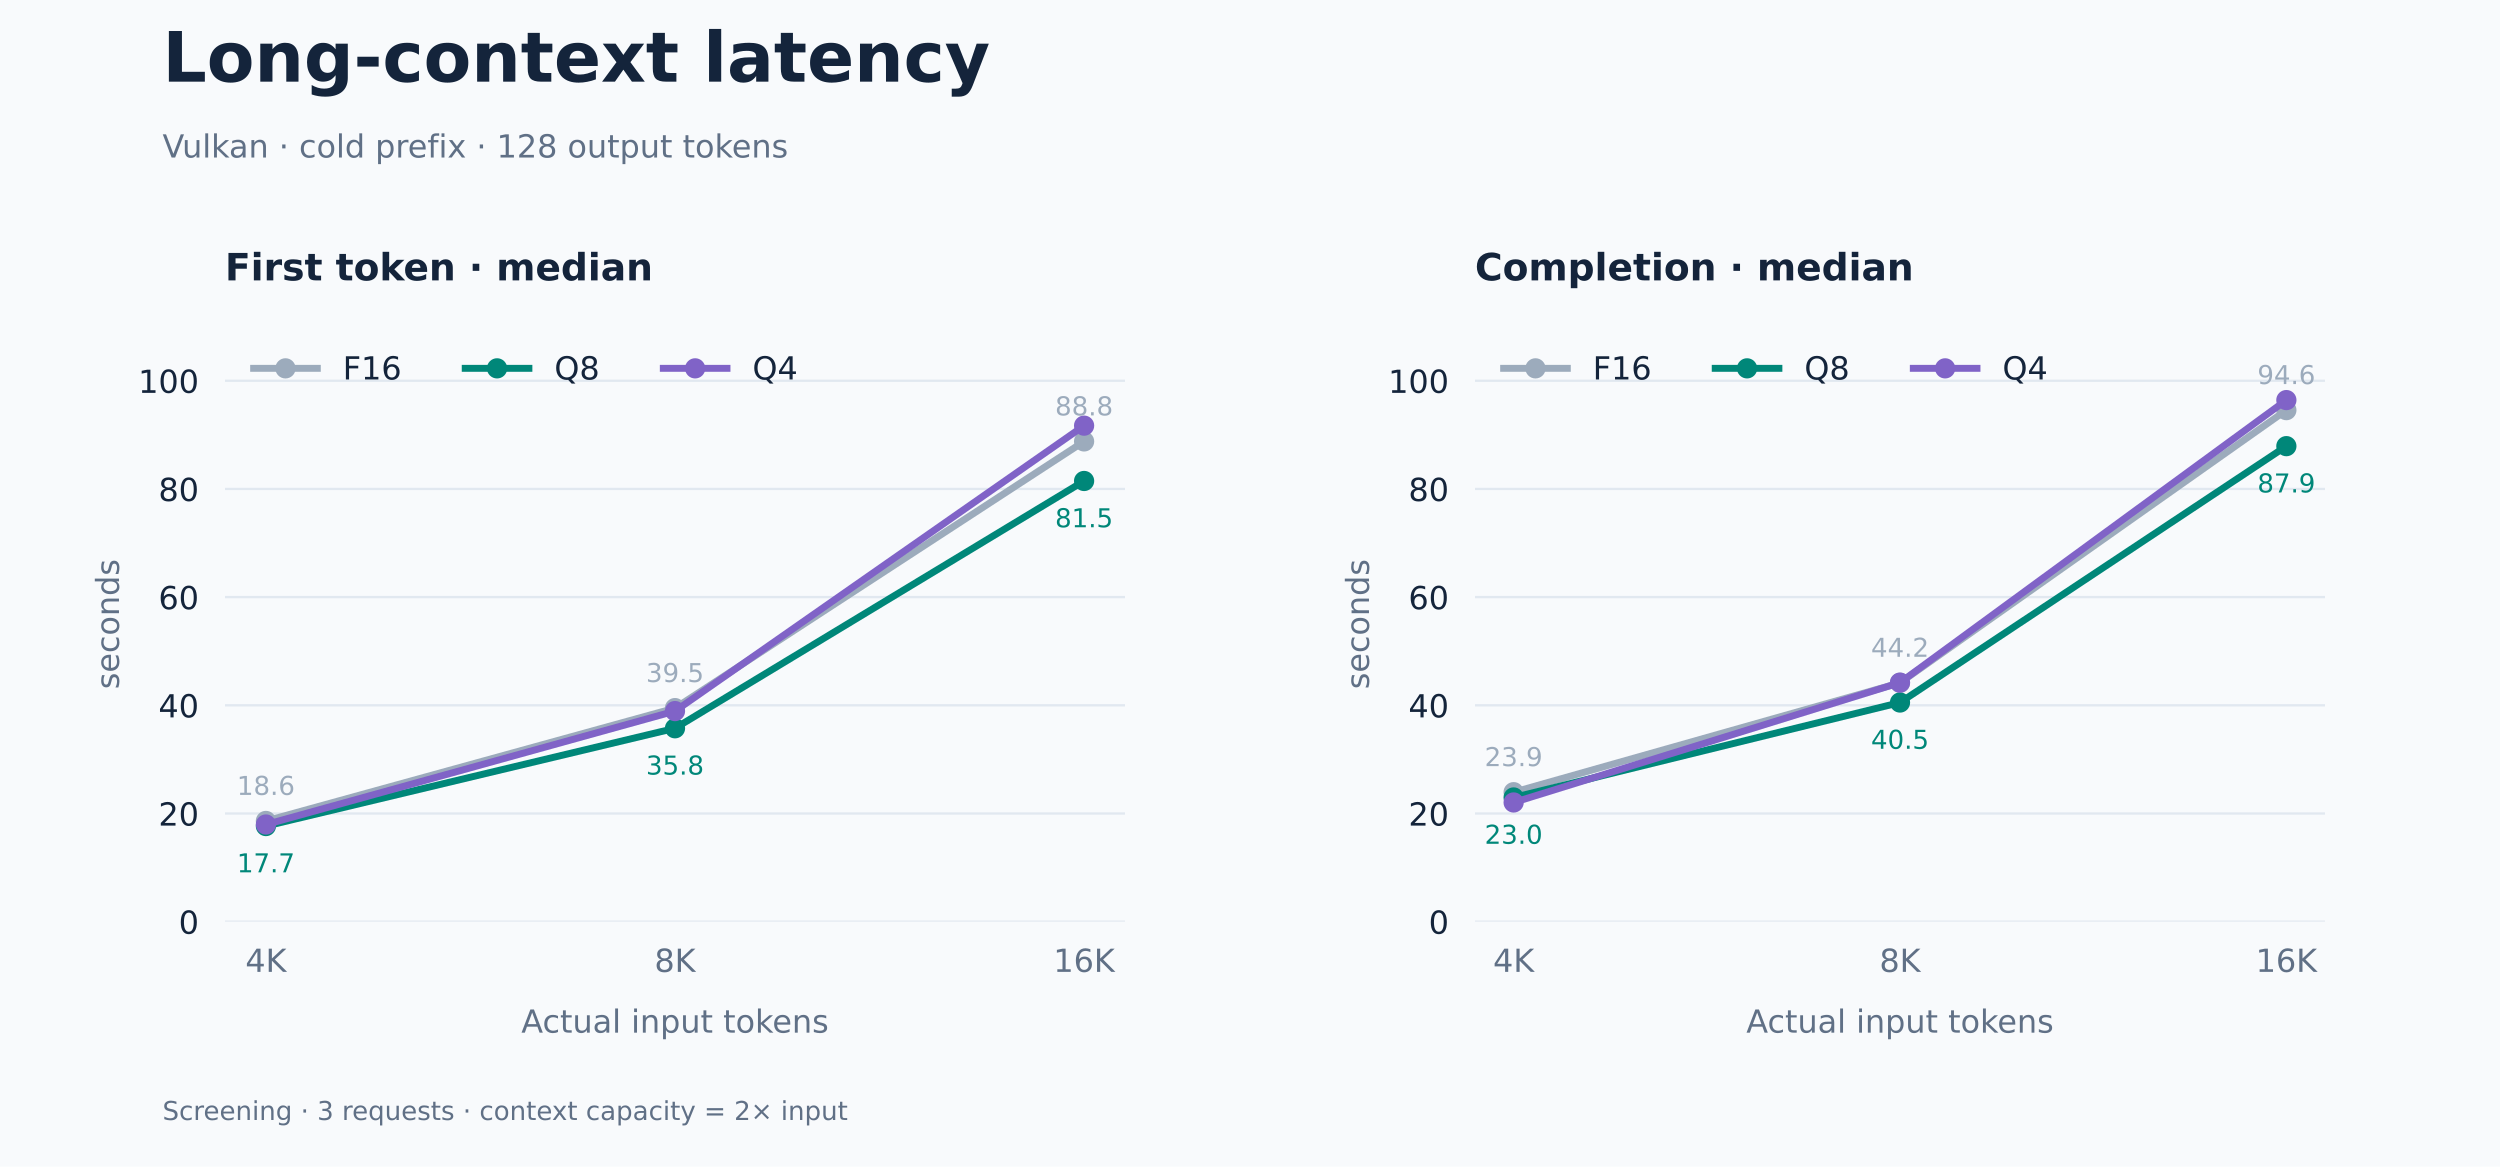
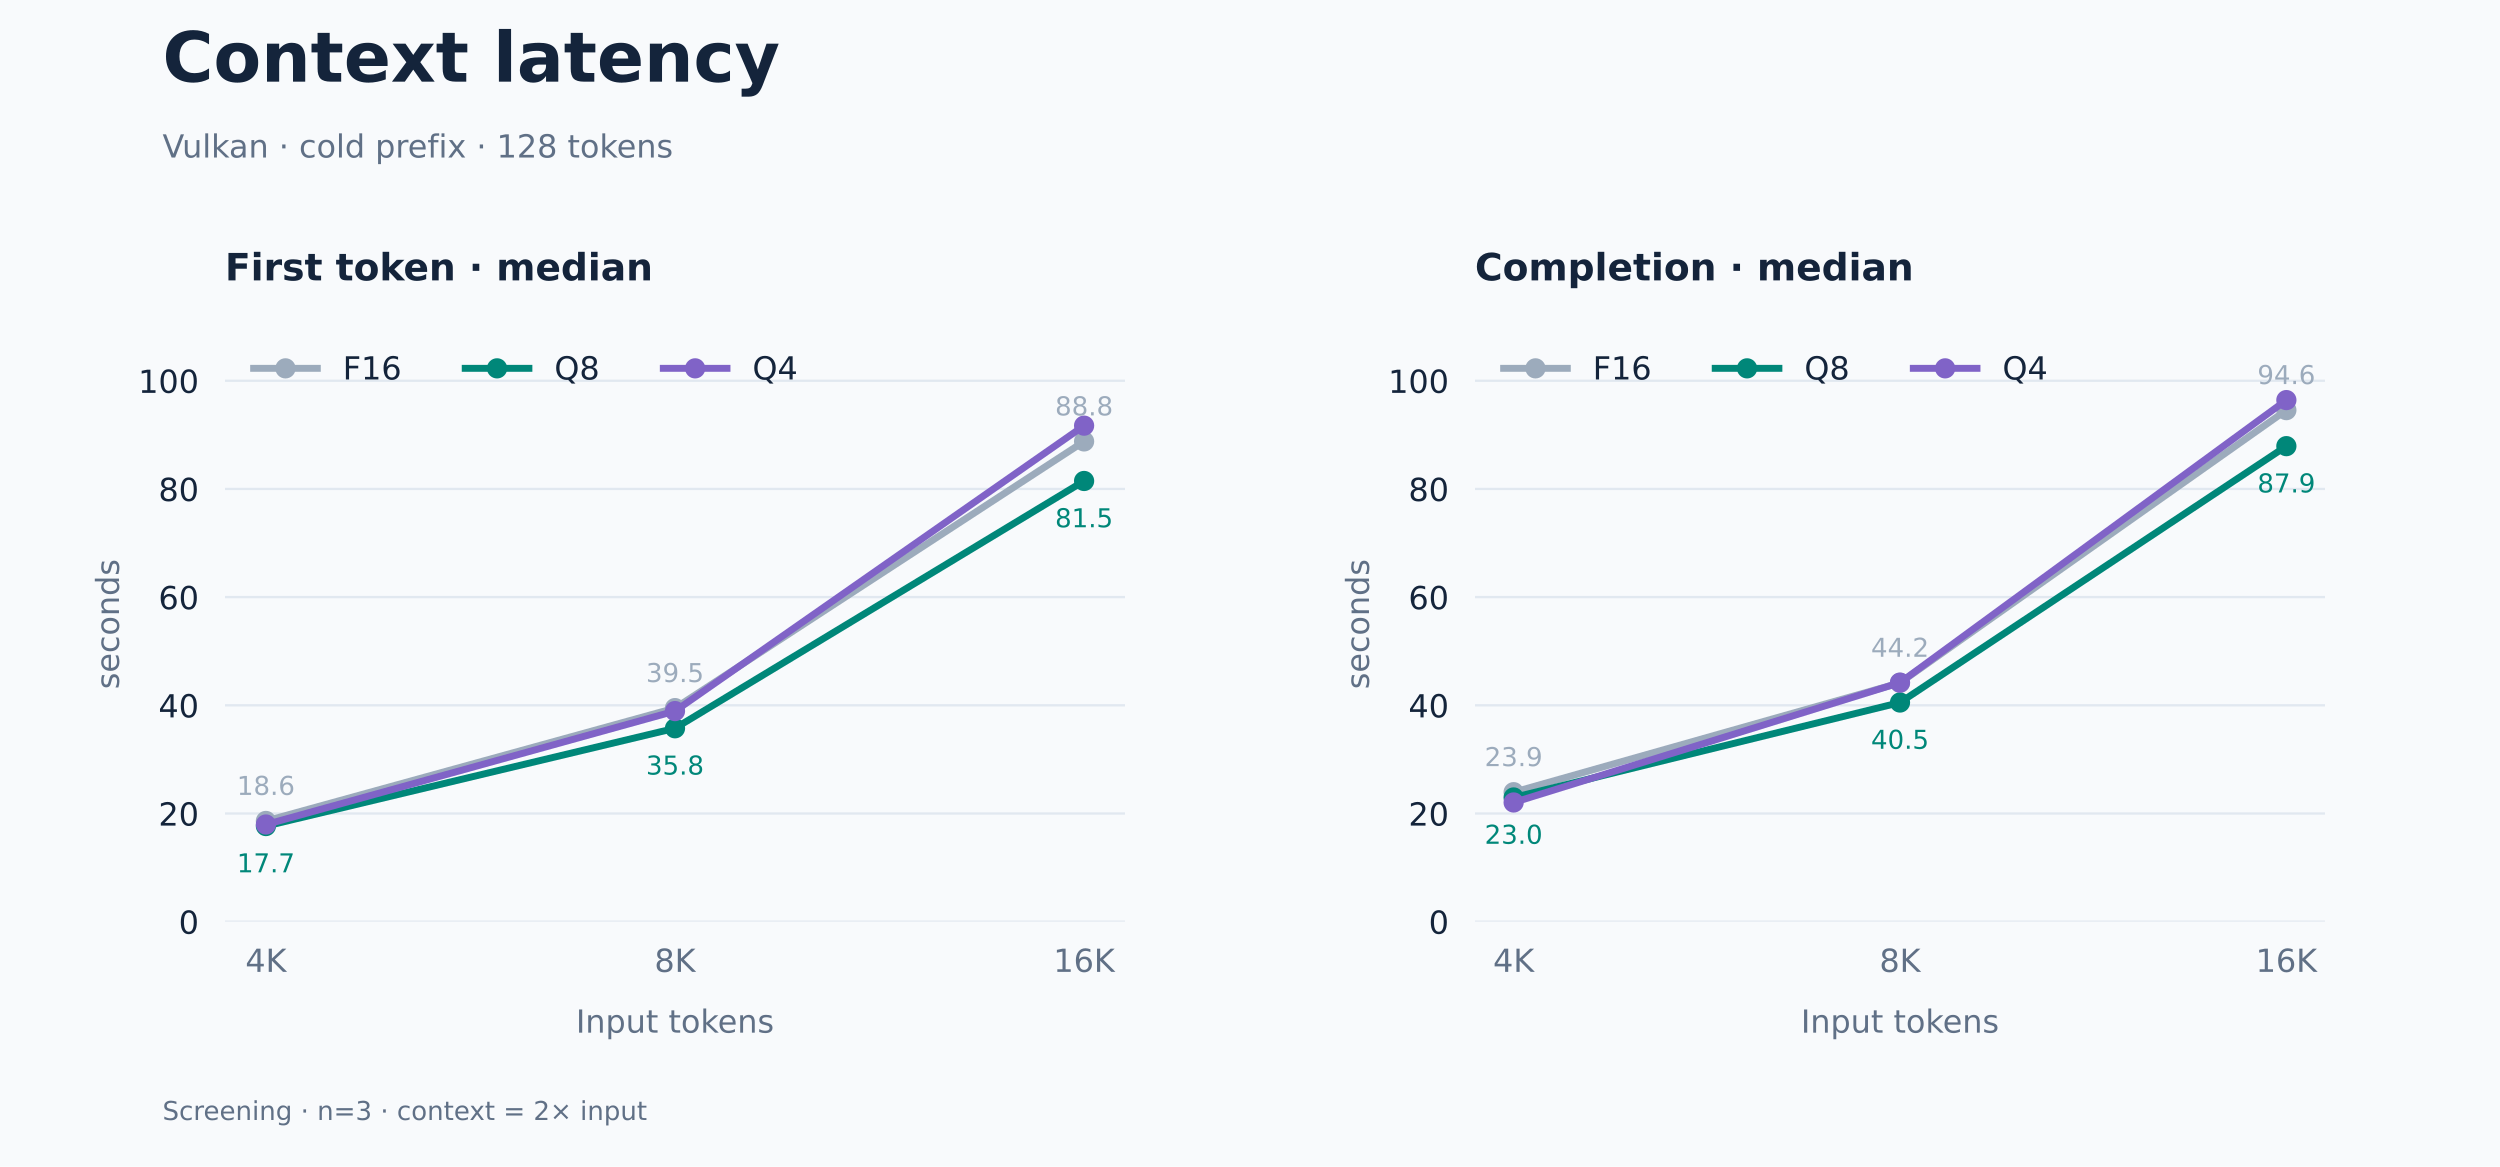
<svg xmlns="http://www.w3.org/2000/svg" xmlns:xlink="http://www.w3.org/1999/xlink" width="864pt" height="403.2pt" viewBox="0 0 864 403.2" version="1.1">
  <defs>
    <style type="text/css">*{stroke-linejoin: round; stroke-linecap: butt}</style>
  </defs>
  <g id="figure_1">
    <g id="patch_1">
      <path d="M 0 403.2 L 864 403.2 L 864 0 L 0 0 z " style="fill: #f8fafc" />
    </g>
    <g id="axes_1">
      <g id="patch_2">
        <path d="M 77.76 318.528 L 388.8 318.528 L 388.8 112.896 L 77.76 112.896 z " style="fill: #f8fafc" />
      </g>
      <g id="matplotlib.axis_1">
        <g id="xtick_1">
          <g id="line2d_1" />
          <g id="text_1">
            <text style="font-size: 11px; font-family: 'DejaVu Sans'; text-anchor: middle; fill: #607086" x="91.898" y="335.885" transform="rotate(-0 91.89818 335.8854)">4K</text>
          </g>
        </g>
        <g id="xtick_2">
          <g id="line2d_2" />
          <g id="text_2">
            <text style="font-size: 11px; font-family: 'DejaVu Sans'; text-anchor: middle; fill: #607086" x="233.28" y="335.885" transform="rotate(-0 233.28 335.8854)">8K</text>
          </g>
        </g>
        <g id="xtick_3">
          <g id="line2d_3" />
          <g id="text_3">
            <text style="font-size: 11px; font-family: 'DejaVu Sans'; text-anchor: middle; fill: #607086" x="374.662" y="335.885" transform="rotate(-0 374.6618 335.8854)">16K</text>
          </g>
        </g>
        <g id="text_4">
-           <text style="font-size: 11px; font-family: 'DejaVu Sans'; text-anchor: middle; fill: #607086" x="233.28" y="356.886" transform="rotate(-0 233.28 356.8863)">Actual input tokens</text>
+           <text style="font-size: 11px; font-family: 'DejaVu Sans'; text-anchor: middle; fill: #607086" x="233.28" y="356.886" transform="rotate(-0 233.28 356.8863)">Input tokens</text>
        </g>
      </g>
      <g id="matplotlib.axis_2">
        <g id="ytick_1">
          <g id="line2d_4">
            <path d="M 77.76 318.528 L 388.8 318.528 " clip-path="url(#pbcc78e1461)" style="fill: none; stroke: #e1e8f0; stroke-width: 0.8; stroke-linecap: square" />
          </g>
          <g id="line2d_5" />
          <g id="text_5">
            <text style="font-size: 11px; font-family: 'DejaVu Sans'; text-anchor: end; fill: #14243b" x="68.76" y="322.707" transform="rotate(-0 68.76 322.7067)">0</text>
          </g>
        </g>
        <g id="ytick_2">
          <g id="line2d_6">
            <path d="M 77.76 281.14 L 388.8 281.14 " clip-path="url(#pbcc78e1461)" style="fill: none; stroke: #e1e8f0; stroke-width: 0.8; stroke-linecap: square" />
          </g>
          <g id="line2d_7" />
          <g id="text_6">
            <text style="font-size: 11px; font-family: 'DejaVu Sans'; text-anchor: end; fill: #14243b" x="68.76" y="285.319" transform="rotate(-0 68.76 285.3191)">20</text>
          </g>
        </g>
        <g id="ytick_3">
          <g id="line2d_8">
            <path d="M 77.76 243.753 L 388.8 243.753 " clip-path="url(#pbcc78e1461)" style="fill: none; stroke: #e1e8f0; stroke-width: 0.8; stroke-linecap: square" />
          </g>
          <g id="line2d_9" />
          <g id="text_7">
            <text style="font-size: 11px; font-family: 'DejaVu Sans'; text-anchor: end; fill: #14243b" x="68.76" y="247.931" transform="rotate(-0 68.76 247.9314)">40</text>
          </g>
        </g>
        <g id="ytick_4">
          <g id="line2d_10">
            <path d="M 77.76 206.365 L 388.8 206.365 " clip-path="url(#pbcc78e1461)" style="fill: none; stroke: #e1e8f0; stroke-width: 0.8; stroke-linecap: square" />
          </g>
          <g id="line2d_11" />
          <g id="text_8">
            <text style="font-size: 11px; font-family: 'DejaVu Sans'; text-anchor: end; fill: #14243b" x="68.76" y="210.544" transform="rotate(-0 68.76 210.5438)">60</text>
          </g>
        </g>
        <g id="ytick_5">
          <g id="line2d_12">
            <path d="M 77.76 168.977 L 388.8 168.977 " clip-path="url(#pbcc78e1461)" style="fill: none; stroke: #e1e8f0; stroke-width: 0.8; stroke-linecap: square" />
          </g>
          <g id="line2d_13" />
          <g id="text_9">
            <text style="font-size: 11px; font-family: 'DejaVu Sans'; text-anchor: end; fill: #14243b" x="68.76" y="173.156" transform="rotate(-0 68.76 173.1562)">80</text>
          </g>
        </g>
        <g id="ytick_6">
          <g id="line2d_14">
            <path d="M 77.76 131.59 L 388.8 131.59 " clip-path="url(#pbcc78e1461)" style="fill: none; stroke: #e1e8f0; stroke-width: 0.8; stroke-linecap: square" />
          </g>
          <g id="line2d_15" />
          <g id="text_10">
            <text style="font-size: 11px; font-family: 'DejaVu Sans'; text-anchor: end; fill: #14243b" x="68.76" y="135.769" transform="rotate(-0 68.76 135.7685)">100</text>
          </g>
        </g>
        <g id="text_11">
          <text style="font-size: 11px; font-family: 'DejaVu Sans'; text-anchor: middle; fill: #607086" x="41.121" y="215.712" transform="rotate(-90 41.12117 215.712)">seconds</text>
        </g>
      </g>
      <g id="line2d_16">
        <path d="M 91.898 283.719 L 233.28 244.717 L 374.662 152.555 " clip-path="url(#pbcc78e1461)" style="fill: none; stroke: #9cabbc; stroke-width: 2.4; stroke-linecap: square" />
        <defs>
          <path id="mf36012312a" d="M 0 3 C 0.796 3 1.559 2.684 2.121 2.121 C 2.684 1.559 3 0.796 3 0 C 3 -0.796 2.684 -1.559 2.121 -2.121 C 1.559 -2.684 0.796 -3 0 -3 C -0.796 -3 -1.559 -2.684 -2.121 -2.121 C -2.684 -1.559 -3 -0.796 -3 0 C -3 0.796 -2.684 1.559 -2.121 2.121 C -1.559 2.684 -0.796 3 0 3 z " style="stroke: #9cabbc" />
        </defs>
        <g clip-path="url(#pbcc78e1461)">
          <use xlink:href="#mf36012312a" x="91.898" y="283.719" style="fill: #9cabbc; stroke: #9cabbc" />
          <use xlink:href="#mf36012312a" x="233.28" y="244.717" style="fill: #9cabbc; stroke: #9cabbc" />
          <use xlink:href="#mf36012312a" x="374.662" y="152.555" style="fill: #9cabbc; stroke: #9cabbc" />
        </g>
      </g>
      <g id="line2d_17">
        <path d="M 91.898 285.484 L 233.28 251.693 L 374.662 166.226 " clip-path="url(#pbcc78e1461)" style="fill: none; stroke: #008779; stroke-width: 2.4; stroke-linecap: square" />
        <defs>
          <path id="mc08ce51a0d" d="M 0 3 C 0.796 3 1.559 2.684 2.121 2.121 C 2.684 1.559 3 0.796 3 0 C 3 -0.796 2.684 -1.559 2.121 -2.121 C 1.559 -2.684 0.796 -3 0 -3 C -0.796 -3 -1.559 -2.684 -2.121 -2.121 C -2.684 -1.559 -3 -0.796 -3 0 C -3 0.796 -2.684 1.559 -2.121 2.121 C -1.559 2.684 -0.796 3 0 3 z " style="stroke: #008779" />
        </defs>
        <g clip-path="url(#pbcc78e1461)">
          <use xlink:href="#mc08ce51a0d" x="91.898" y="285.484" style="fill: #008779; stroke: #008779" />
          <use xlink:href="#mc08ce51a0d" x="233.28" y="251.693" style="fill: #008779; stroke: #008779" />
          <use xlink:href="#mc08ce51a0d" x="374.662" y="166.226" style="fill: #008779; stroke: #008779" />
        </g>
      </g>
      <g id="line2d_18">
        <path d="M 91.898 284.95 L 233.28 245.751 L 374.662 147.108 " clip-path="url(#pbcc78e1461)" style="fill: none; stroke: #8063c7; stroke-width: 2.4; stroke-linecap: square" />
        <defs>
          <path id="m77f57543ed" d="M 0 3 C 0.796 3 1.559 2.684 2.121 2.121 C 2.684 1.559 3 0.796 3 0 C 3 -0.796 2.684 -1.559 2.121 -2.121 C 1.559 -2.684 0.796 -3 0 -3 C -0.796 -3 -1.559 -2.684 -2.121 -2.121 C -2.684 -1.559 -3 -0.796 -3 0 C -3 0.796 -2.684 1.559 -2.121 2.121 C -1.559 2.684 -0.796 3 0 3 z " style="stroke: #8063c7" />
        </defs>
        <g clip-path="url(#pbcc78e1461)">
          <use xlink:href="#m77f57543ed" x="91.898" y="284.95" style="fill: #8063c7; stroke: #8063c7" />
          <use xlink:href="#m77f57543ed" x="233.28" y="245.751" style="fill: #8063c7; stroke: #8063c7" />
          <use xlink:href="#m77f57543ed" x="374.662" y="147.108" style="fill: #8063c7; stroke: #8063c7" />
        </g>
      </g>
      <g id="text_12">
        <text style="font-size: 9px; font-family: 'DejaVu Sans'; text-anchor: middle; fill: #9cabbc" x="91.898" y="274.719" transform="rotate(-0 91.89818 274.7194)">18.6</text>
      </g>
      <g id="text_13">
        <text style="font-size: 9px; font-family: 'DejaVu Sans'; text-anchor: middle; fill: #9cabbc" x="233.28" y="235.717" transform="rotate(-0 233.28 235.7175)">39.5</text>
      </g>
      <g id="text_14">
        <text style="font-size: 9px; font-family: 'DejaVu Sans'; text-anchor: middle; fill: #9cabbc" x="374.662" y="143.555" transform="rotate(-0 374.6618 143.5547)">88.8</text>
      </g>
      <g id="text_15">
        <text style="font-size: 9px; font-family: 'DejaVu Sans'; text-anchor: middle; fill: #008779" x="91.898" y="301.484" transform="rotate(-0 91.89818 301.4836)">17.7</text>
      </g>
      <g id="text_16">
        <text style="font-size: 9px; font-family: 'DejaVu Sans'; text-anchor: middle; fill: #008779" x="233.28" y="267.693" transform="rotate(-0 233.28 267.6928)">35.8</text>
      </g>
      <g id="text_17">
        <text style="font-size: 9px; font-family: 'DejaVu Sans'; text-anchor: middle; fill: #008779" x="374.662" y="182.226" transform="rotate(-0 374.6618 182.2257)">81.5</text>
      </g>
      <g id="text_18">
        <text style="font-weight: 700; font-size: 13px; font-family: 'DejaVu Sans'; text-anchor: start; fill: #14243b" x="77.76" y="96.896" transform="rotate(-0 77.76 96.896)">First token · median</text>
      </g>
      <g id="legend_1">
        <g id="line2d_19">
          <path d="M 87.66 127.304 L 98.66 127.304 L 109.66 127.304 " style="fill: none; stroke: #9cabbc; stroke-width: 2.4; stroke-linecap: square" />
          <g>
            <use xlink:href="#mf36012312a" x="98.66" y="127.304" style="fill: #9cabbc; stroke: #9cabbc" />
          </g>
        </g>
        <g id="text_19">
          <text style="font-size: 11px; font-family: 'DejaVu Sans'; text-anchor: start; fill: #14243b" x="118.46" y="131.154" transform="rotate(-0 118.46 131.1543)">F16</text>
        </g>
        <g id="line2d_20">
          <path d="M 160.784 127.304 L 171.784 127.304 L 182.784 127.304 " style="fill: none; stroke: #008779; stroke-width: 2.4; stroke-linecap: square" />
          <g>
            <use xlink:href="#mc08ce51a0d" x="171.784" y="127.304" style="fill: #008779; stroke: #008779" />
          </g>
        </g>
        <g id="text_20">
          <text style="font-size: 11px; font-family: 'DejaVu Sans'; text-anchor: start; fill: #14243b" x="191.584" y="131.154" transform="rotate(-0 191.5842 131.1543)">Q8</text>
        </g>
        <g id="line2d_21">
          <path d="M 229.242 127.304 L 240.242 127.304 L 251.242 127.304 " style="fill: none; stroke: #8063c7; stroke-width: 2.4; stroke-linecap: square" />
          <g>
            <use xlink:href="#m77f57543ed" x="240.242" y="127.304" style="fill: #8063c7; stroke: #8063c7" />
          </g>
        </g>
        <g id="text_21">
          <text style="font-size: 11px; font-family: 'DejaVu Sans'; text-anchor: start; fill: #14243b" x="260.042" y="131.154" transform="rotate(-0 260.042 131.1543)">Q4</text>
        </g>
      </g>
    </g>
    <g id="axes_2">
      <g id="patch_3">
        <path d="M 509.76 318.528 L 803.52 318.528 L 803.52 112.896 L 509.76 112.896 z " style="fill: #f8fafc" />
      </g>
      <g id="matplotlib.axis_3">
        <g id="xtick_4">
          <g id="line2d_22" />
          <g id="text_22">
            <text style="font-size: 11px; font-family: 'DejaVu Sans'; text-anchor: middle; fill: #607086" x="523.113" y="335.885" transform="rotate(-0 523.1127 335.8854)">4K</text>
          </g>
        </g>
        <g id="xtick_5">
          <g id="line2d_23" />
          <g id="text_23">
            <text style="font-size: 11px; font-family: 'DejaVu Sans'; text-anchor: middle; fill: #607086" x="656.64" y="335.885" transform="rotate(-0 656.64 335.8854)">8K</text>
          </g>
        </g>
        <g id="xtick_6">
          <g id="line2d_24" />
          <g id="text_24">
            <text style="font-size: 11px; font-family: 'DejaVu Sans'; text-anchor: middle; fill: #607086" x="790.167" y="335.885" transform="rotate(-0 790.1673 335.8854)">16K</text>
          </g>
        </g>
        <g id="text_25">
-           <text style="font-size: 11px; font-family: 'DejaVu Sans'; text-anchor: middle; fill: #607086" x="656.64" y="356.886" transform="rotate(-0 656.64 356.8863)">Actual input tokens</text>
+           <text style="font-size: 11px; font-family: 'DejaVu Sans'; text-anchor: middle; fill: #607086" x="656.64" y="356.886" transform="rotate(-0 656.64 356.8863)">Input tokens</text>
        </g>
      </g>
      <g id="matplotlib.axis_4">
        <g id="ytick_7">
          <g id="line2d_25">
            <path d="M 509.76 318.528 L 803.52 318.528 " clip-path="url(#p68b480dd54)" style="fill: none; stroke: #e1e8f0; stroke-width: 0.8; stroke-linecap: square" />
          </g>
          <g id="line2d_26" />
          <g id="text_26">
            <text style="font-size: 11px; font-family: 'DejaVu Sans'; text-anchor: end; fill: #14243b" x="500.76" y="322.707" transform="rotate(-0 500.76 322.7067)">0</text>
          </g>
        </g>
        <g id="ytick_8">
          <g id="line2d_27">
            <path d="M 509.76 281.14 L 803.52 281.14 " clip-path="url(#p68b480dd54)" style="fill: none; stroke: #e1e8f0; stroke-width: 0.8; stroke-linecap: square" />
          </g>
          <g id="line2d_28" />
          <g id="text_27">
            <text style="font-size: 11px; font-family: 'DejaVu Sans'; text-anchor: end; fill: #14243b" x="500.76" y="285.319" transform="rotate(-0 500.76 285.3191)">20</text>
          </g>
        </g>
        <g id="ytick_9">
          <g id="line2d_29">
            <path d="M 509.76 243.753 L 803.52 243.753 " clip-path="url(#p68b480dd54)" style="fill: none; stroke: #e1e8f0; stroke-width: 0.8; stroke-linecap: square" />
          </g>
          <g id="line2d_30" />
          <g id="text_28">
            <text style="font-size: 11px; font-family: 'DejaVu Sans'; text-anchor: end; fill: #14243b" x="500.76" y="247.931" transform="rotate(-0 500.76 247.9314)">40</text>
          </g>
        </g>
        <g id="ytick_10">
          <g id="line2d_31">
            <path d="M 509.76 206.365 L 803.52 206.365 " clip-path="url(#p68b480dd54)" style="fill: none; stroke: #e1e8f0; stroke-width: 0.8; stroke-linecap: square" />
          </g>
          <g id="line2d_32" />
          <g id="text_29">
            <text style="font-size: 11px; font-family: 'DejaVu Sans'; text-anchor: end; fill: #14243b" x="500.76" y="210.544" transform="rotate(-0 500.76 210.5438)">60</text>
          </g>
        </g>
        <g id="ytick_11">
          <g id="line2d_33">
            <path d="M 509.76 168.977 L 803.52 168.977 " clip-path="url(#p68b480dd54)" style="fill: none; stroke: #e1e8f0; stroke-width: 0.8; stroke-linecap: square" />
          </g>
          <g id="line2d_34" />
          <g id="text_30">
            <text style="font-size: 11px; font-family: 'DejaVu Sans'; text-anchor: end; fill: #14243b" x="500.76" y="173.156" transform="rotate(-0 500.76 173.1562)">80</text>
          </g>
        </g>
        <g id="ytick_12">
          <g id="line2d_35">
            <path d="M 509.76 131.59 L 803.52 131.59 " clip-path="url(#p68b480dd54)" style="fill: none; stroke: #e1e8f0; stroke-width: 0.8; stroke-linecap: square" />
          </g>
          <g id="line2d_36" />
          <g id="text_31">
            <text style="font-size: 11px; font-family: 'DejaVu Sans'; text-anchor: end; fill: #14243b" x="500.76" y="135.769" transform="rotate(-0 500.76 135.7685)">100</text>
          </g>
        </g>
        <g id="text_32">
          <text style="font-size: 11px; font-family: 'DejaVu Sans'; text-anchor: middle; fill: #607086" x="473.121" y="215.712" transform="rotate(-90 473.1212 215.712)">seconds</text>
        </g>
      </g>
      <g id="line2d_37">
        <path d="M 523.113 273.777 L 656.64 235.984 L 790.167 141.741 " clip-path="url(#p68b480dd54)" style="fill: none; stroke: #9cabbc; stroke-width: 2.4; stroke-linecap: square" />
        <g clip-path="url(#p68b480dd54)">
          <use xlink:href="#mf36012312a" x="523.113" y="273.777" style="fill: #9cabbc; stroke: #9cabbc" />
          <use xlink:href="#mf36012312a" x="656.64" y="235.984" style="fill: #9cabbc; stroke: #9cabbc" />
          <use xlink:href="#mf36012312a" x="790.167" y="141.741" style="fill: #9cabbc; stroke: #9cabbc" />
        </g>
      </g>
      <g id="line2d_38">
        <path d="M 523.113 275.607 L 656.64 242.792 L 790.167 154.188 " clip-path="url(#p68b480dd54)" style="fill: none; stroke: #008779; stroke-width: 2.4; stroke-linecap: square" />
        <g clip-path="url(#p68b480dd54)">
          <use xlink:href="#mc08ce51a0d" x="523.113" y="275.607" style="fill: #008779; stroke: #008779" />
          <use xlink:href="#mc08ce51a0d" x="656.64" y="242.792" style="fill: #008779; stroke: #008779" />
          <use xlink:href="#mc08ce51a0d" x="790.167" y="154.188" style="fill: #008779; stroke: #008779" />
        </g>
      </g>
      <g id="line2d_39">
        <path d="M 523.113 277.336 L 656.64 235.909 L 790.167 138.27 " clip-path="url(#p68b480dd54)" style="fill: none; stroke: #8063c7; stroke-width: 2.4; stroke-linecap: square" />
        <g clip-path="url(#p68b480dd54)">
          <use xlink:href="#m77f57543ed" x="523.113" y="277.336" style="fill: #8063c7; stroke: #8063c7" />
          <use xlink:href="#m77f57543ed" x="656.64" y="235.909" style="fill: #8063c7; stroke: #8063c7" />
          <use xlink:href="#m77f57543ed" x="790.167" y="138.27" style="fill: #8063c7; stroke: #8063c7" />
        </g>
      </g>
      <g id="text_33">
        <text style="font-size: 9px; font-family: 'DejaVu Sans'; text-anchor: middle; fill: #9cabbc" x="523.113" y="264.777" transform="rotate(-0 523.1127 264.777)">23.9</text>
      </g>
      <g id="text_34">
        <text style="font-size: 9px; font-family: 'DejaVu Sans'; text-anchor: middle; fill: #9cabbc" x="656.64" y="226.984" transform="rotate(-0 656.64 226.9836)">44.2</text>
      </g>
      <g id="text_35">
        <text style="font-size: 9px; font-family: 'DejaVu Sans'; text-anchor: middle; fill: #9cabbc" x="790.167" y="132.741" transform="rotate(-0 790.1673 132.7413)">94.6</text>
      </g>
      <g id="text_36">
        <text style="font-size: 9px; font-family: 'DejaVu Sans'; text-anchor: middle; fill: #008779" x="523.113" y="291.607" transform="rotate(-0 523.1127 291.6066)">23.0</text>
      </g>
      <g id="text_37">
        <text style="font-size: 9px; font-family: 'DejaVu Sans'; text-anchor: middle; fill: #008779" x="656.64" y="258.792" transform="rotate(-0 656.64 258.7924)">40.5</text>
      </g>
      <g id="text_38">
        <text style="font-size: 9px; font-family: 'DejaVu Sans'; text-anchor: middle; fill: #008779" x="790.167" y="170.188" transform="rotate(-0 790.1673 170.1879)">87.9</text>
      </g>
      <g id="text_39">
        <text style="font-weight: 700; font-size: 13px; font-family: 'DejaVu Sans'; text-anchor: start; fill: #14243b" x="509.76" y="96.896" transform="rotate(-0 509.76 96.896)">Completion · median</text>
      </g>
      <g id="legend_2">
        <g id="line2d_40">
          <path d="M 519.66 127.304 L 530.66 127.304 L 541.66 127.304 " style="fill: none; stroke: #9cabbc; stroke-width: 2.4; stroke-linecap: square" />
          <g>
            <use xlink:href="#mf36012312a" x="530.66" y="127.304" style="fill: #9cabbc; stroke: #9cabbc" />
          </g>
        </g>
        <g id="text_40">
          <text style="font-size: 11px; font-family: 'DejaVu Sans'; text-anchor: start; fill: #14243b" x="550.46" y="131.154" transform="rotate(-0 550.46 131.1543)">F16</text>
        </g>
        <g id="line2d_41">
          <path d="M 592.784 127.304 L 603.784 127.304 L 614.784 127.304 " style="fill: none; stroke: #008779; stroke-width: 2.4; stroke-linecap: square" />
          <g>
            <use xlink:href="#mc08ce51a0d" x="603.784" y="127.304" style="fill: #008779; stroke: #008779" />
          </g>
        </g>
        <g id="text_41">
          <text style="font-size: 11px; font-family: 'DejaVu Sans'; text-anchor: start; fill: #14243b" x="623.584" y="131.154" transform="rotate(-0 623.5842 131.1543)">Q8</text>
        </g>
        <g id="line2d_42">
          <path d="M 661.242 127.304 L 672.242 127.304 L 683.242 127.304 " style="fill: none; stroke: #8063c7; stroke-width: 2.4; stroke-linecap: square" />
          <g>
            <use xlink:href="#m77f57543ed" x="672.242" y="127.304" style="fill: #8063c7; stroke: #8063c7" />
          </g>
        </g>
        <g id="text_42">
          <text style="font-size: 11px; font-family: 'DejaVu Sans'; text-anchor: start; fill: #14243b" x="692.042" y="131.154" transform="rotate(-0 692.042 131.1543)">Q4</text>
        </g>
      </g>
    </g>
    <g id="text_43">
-       <text style="font-weight: 700; font-size: 24px; font-family: 'DejaVu Sans'; text-anchor: start; fill: #14243b" x="56.16" y="28.224" transform="rotate(-0 56.16 28.224)">Long-context latency</text>
+       <text style="font-weight: 700; font-size: 24px; font-family: 'DejaVu Sans'; text-anchor: start; fill: #14243b" x="56.16" y="28.224" transform="rotate(-0 56.16 28.224)">Context latency</text>
    </g>
    <g id="text_44">
-       <text style="font-size: 11px; font-family: 'DejaVu Sans'; text-anchor: start; fill: #607086" x="56.16" y="54.432" transform="rotate(-0 56.16 54.432)">Vulkan · cold prefix · 128 output tokens</text>
+       <text style="font-size: 11px; font-family: 'DejaVu Sans'; text-anchor: start; fill: #607086" x="56.16" y="54.432" transform="rotate(-0 56.16 54.432)">Vulkan · cold prefix · 128 tokens</text>
    </g>
    <g id="text_45">
-       <text style="font-size: 9px; font-family: 'DejaVu Sans'; text-anchor: start; fill: #607086" x="56.16" y="387.072" transform="rotate(-0 56.16 387.072)">Screening · 3 requests · context capacity = 2× input</text>
+       <text style="font-size: 9px; font-family: 'DejaVu Sans'; text-anchor: start; fill: #607086" x="56.16" y="387.072" transform="rotate(-0 56.16 387.072)">Screening · n=3 · context = 2× input</text>
    </g>
  </g>
  <defs>
    <clipPath id="pbcc78e1461">
      <rect x="77.76" y="112.896" width="311.04" height="205.632" />
    </clipPath>
    <clipPath id="p68b480dd54">
      <rect x="509.76" y="112.896" width="293.76" height="205.632" />
    </clipPath>
  </defs>
</svg>
